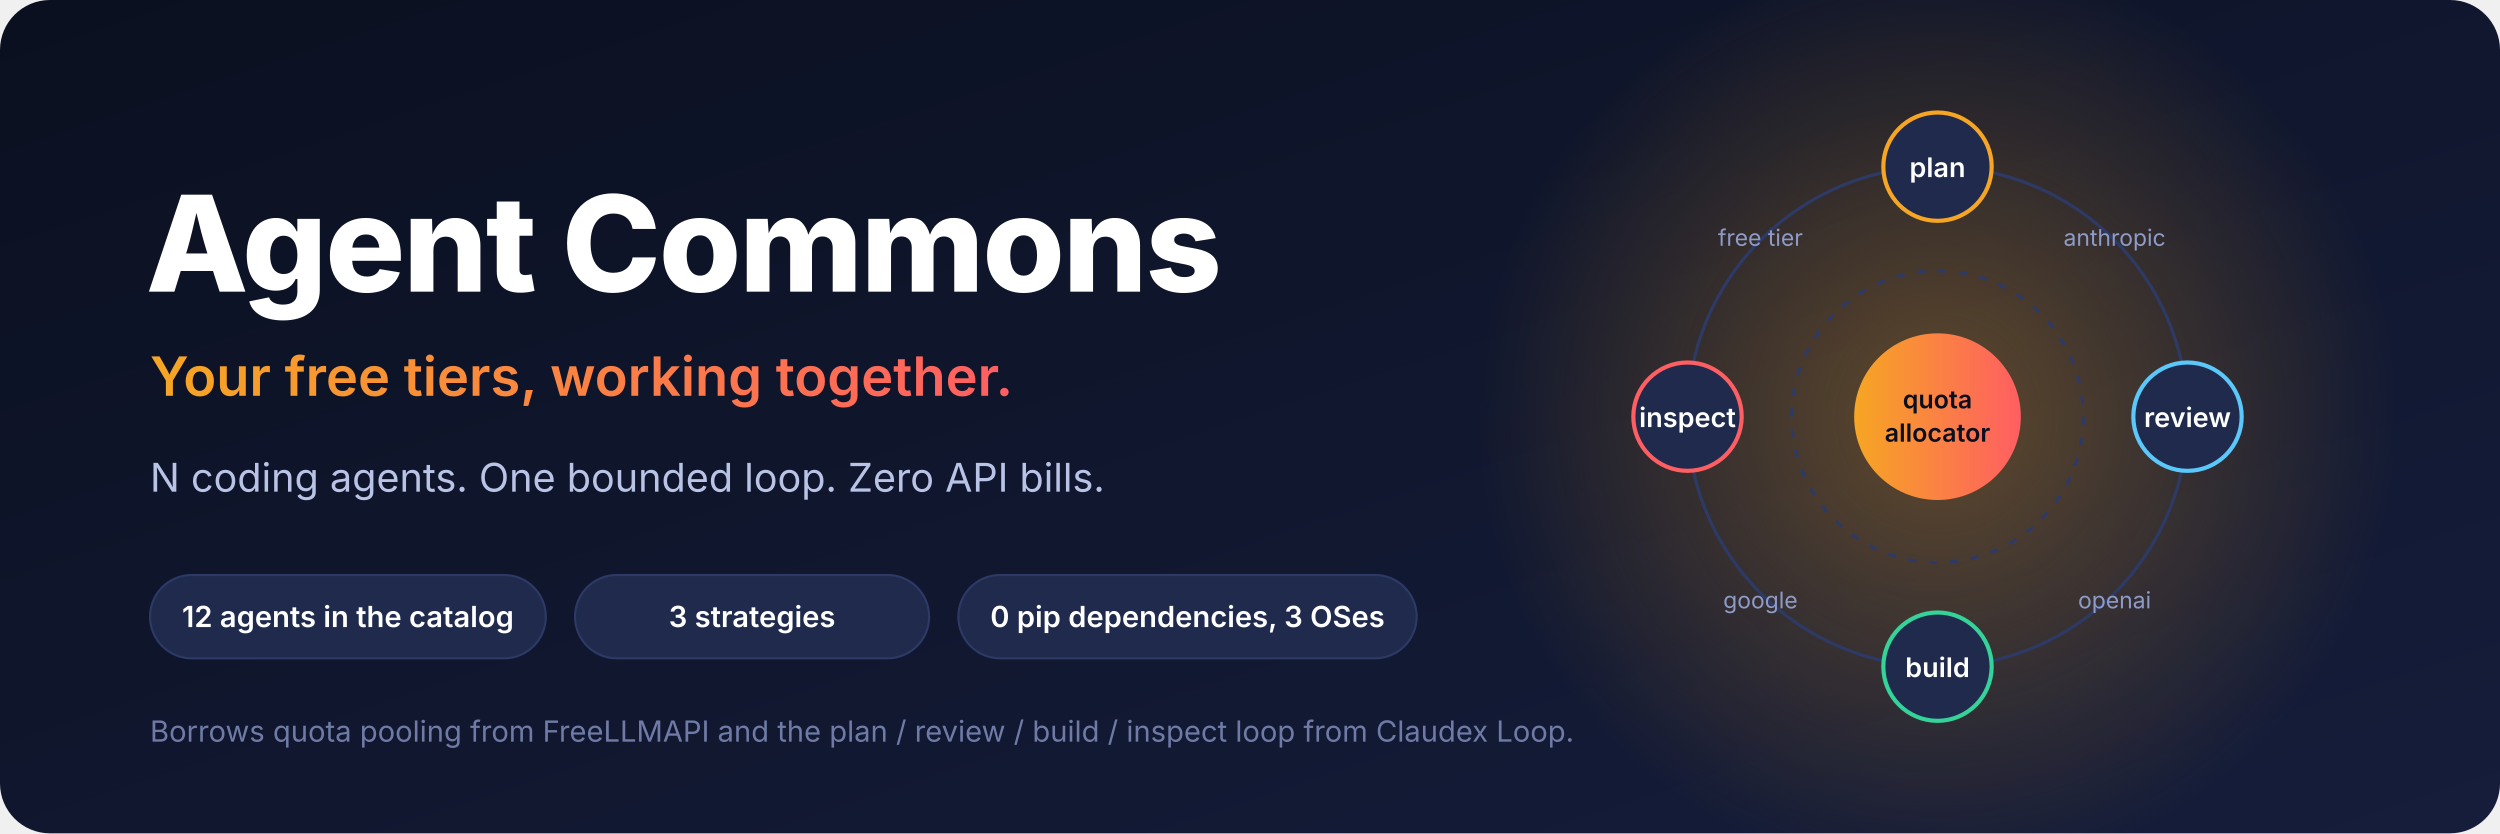
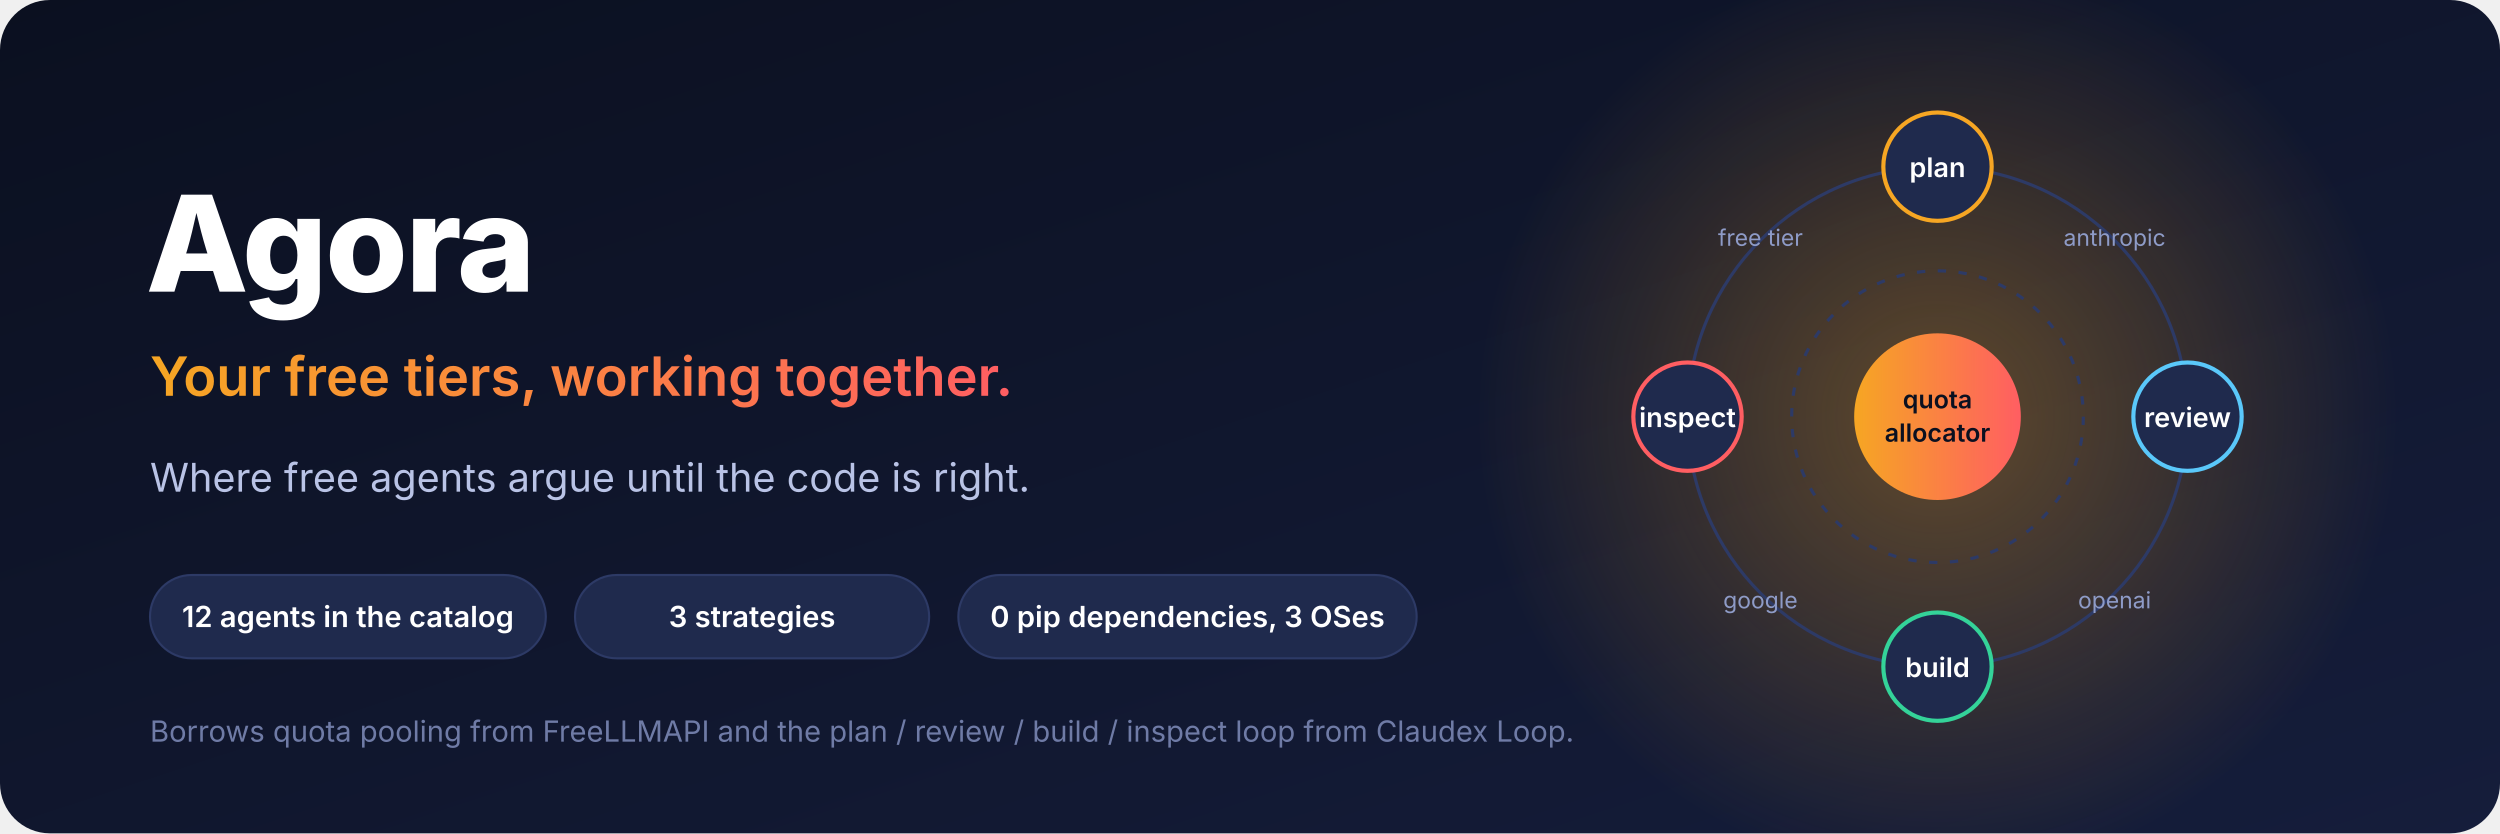
<svg xmlns="http://www.w3.org/2000/svg" width="1200" height="400" viewBox="0 0 1200 400" font-family="Segoe UI, Inter, Helvetica, Arial, sans-serif">
  <defs>
    <linearGradient id="bg" x1="0" y1="0" x2="1" y2="1">
      <stop offset="0" stop-color="#0b1020" />
      <stop offset="1" stop-color="#151d3b" />
    </linearGradient>
    <linearGradient id="accent" x1="0" y1="0" x2="1" y2="0">
      <stop offset="0" stop-color="#f6a623" />
      <stop offset="1" stop-color="#ff5e62" />
    </linearGradient>
    <radialGradient id="glow" cx="0.5" cy="0.5" r="0.5">
      <stop offset="0" stop-color="#f6a623" stop-opacity="0.35" />
      <stop offset="1" stop-color="#f6a623" stop-opacity="0" />
    </radialGradient>
    <filter id="soft">
      <feGaussianBlur stdDeviation="0.6" />
    </filter>
  </defs>
  <rect width="1200" height="400" rx="24" fill="url(#bg)" />
  <circle cx="930" cy="200" r="220" fill="url(#glow)" />
  <g stroke="#2d3a66" stroke-width="1.5" fill="none">
    <circle cx="930" cy="200" r="120" />
    <circle cx="930" cy="200" r="70" stroke-dasharray="4 6" />
  </g>
  <g font-size="13" font-weight="600" text-anchor="middle">
    <g transform="translate(930,80)">
      <circle r="26" fill="#1f2a4d" stroke="#f6a623" stroke-width="2" />
      <text y="5" fill="#fff">plan</text>
    </g>
    <g transform="translate(1050,200)">
      <circle r="26" fill="#1f2a4d" stroke="#5ac8fa" stroke-width="2" />
      <text y="5" fill="#fff">review</text>
    </g>
    <g transform="translate(930,320)">
      <circle r="26" fill="#1f2a4d" stroke="#34d399" stroke-width="2" />
      <text y="5" fill="#fff">build</text>
    </g>
    <g transform="translate(810,200)">
      <circle r="26" fill="#1f2a4d" stroke="#ff5e62" stroke-width="2" />
      <text y="5" fill="#fff">inspect</text>
    </g>
    <g transform="translate(930,200)">
      <circle r="40" fill="url(#accent)" />
      <text y="-4" fill="#0b1020" font-size="12">quota</text>
      <text y="12" fill="#0b1020" font-size="12">allocator</text>
    </g>
  </g>
  <g fill="#8e9bc7" font-size="11" text-anchor="middle">
    <text x="1015" y="118">anthropic</text>
    <text x="1015" y="292">openai</text>
    <text x="845" y="292">google</text>
    <text x="845" y="118">free tier</text>
  </g>
-   <text x="70" y="140" font-size="64" font-weight="800" fill="#ffffff" letter-spacing="-1">Agent Commons</text>
+   <text x="70" y="140" font-size="64" font-weight="800" fill="#ffffff" letter-spacing="-1">Agora</text>
  <text x="72" y="190" font-size="26" fill="url(#accent)" font-weight="600">Your free tiers, working together.</text>
-   <text x="72" y="236" font-size="19" fill="#b9c3e6">N coding agents. One bounded loop. Zero API bills.</text>
+   <text x="72" y="236" font-size="19" fill="#b9c3e6">Where free agents argue until the code is right.</text>
  <g font-size="14" font-weight="600">
    <rect x="72" y="276" width="190" height="40" rx="20" fill="#1f2a4d" stroke="#2d3a66" />
    <text x="167" y="301" fill="#ffffff" text-anchor="middle">12 agents in the catalog</text>
    <rect x="276" y="276" width="170" height="40" rx="20" fill="#1f2a4d" stroke="#2d3a66" />
    <text x="361" y="301" fill="#ffffff" text-anchor="middle">3 strategies</text>
    <rect x="460" y="276" width="220" height="40" rx="20" fill="#1f2a4d" stroke="#2d3a66" />
    <text x="570" y="301" fill="#ffffff" text-anchor="middle">0 pip dependencies, 3 OSes</text>
  </g>
  <text x="72" y="356" font-size="14" fill="#6f7ba6">Borrows quota pooling from FreeLLMAPI and the plan / review / build / inspect loop from Claudex Loop.</text>
</svg>
